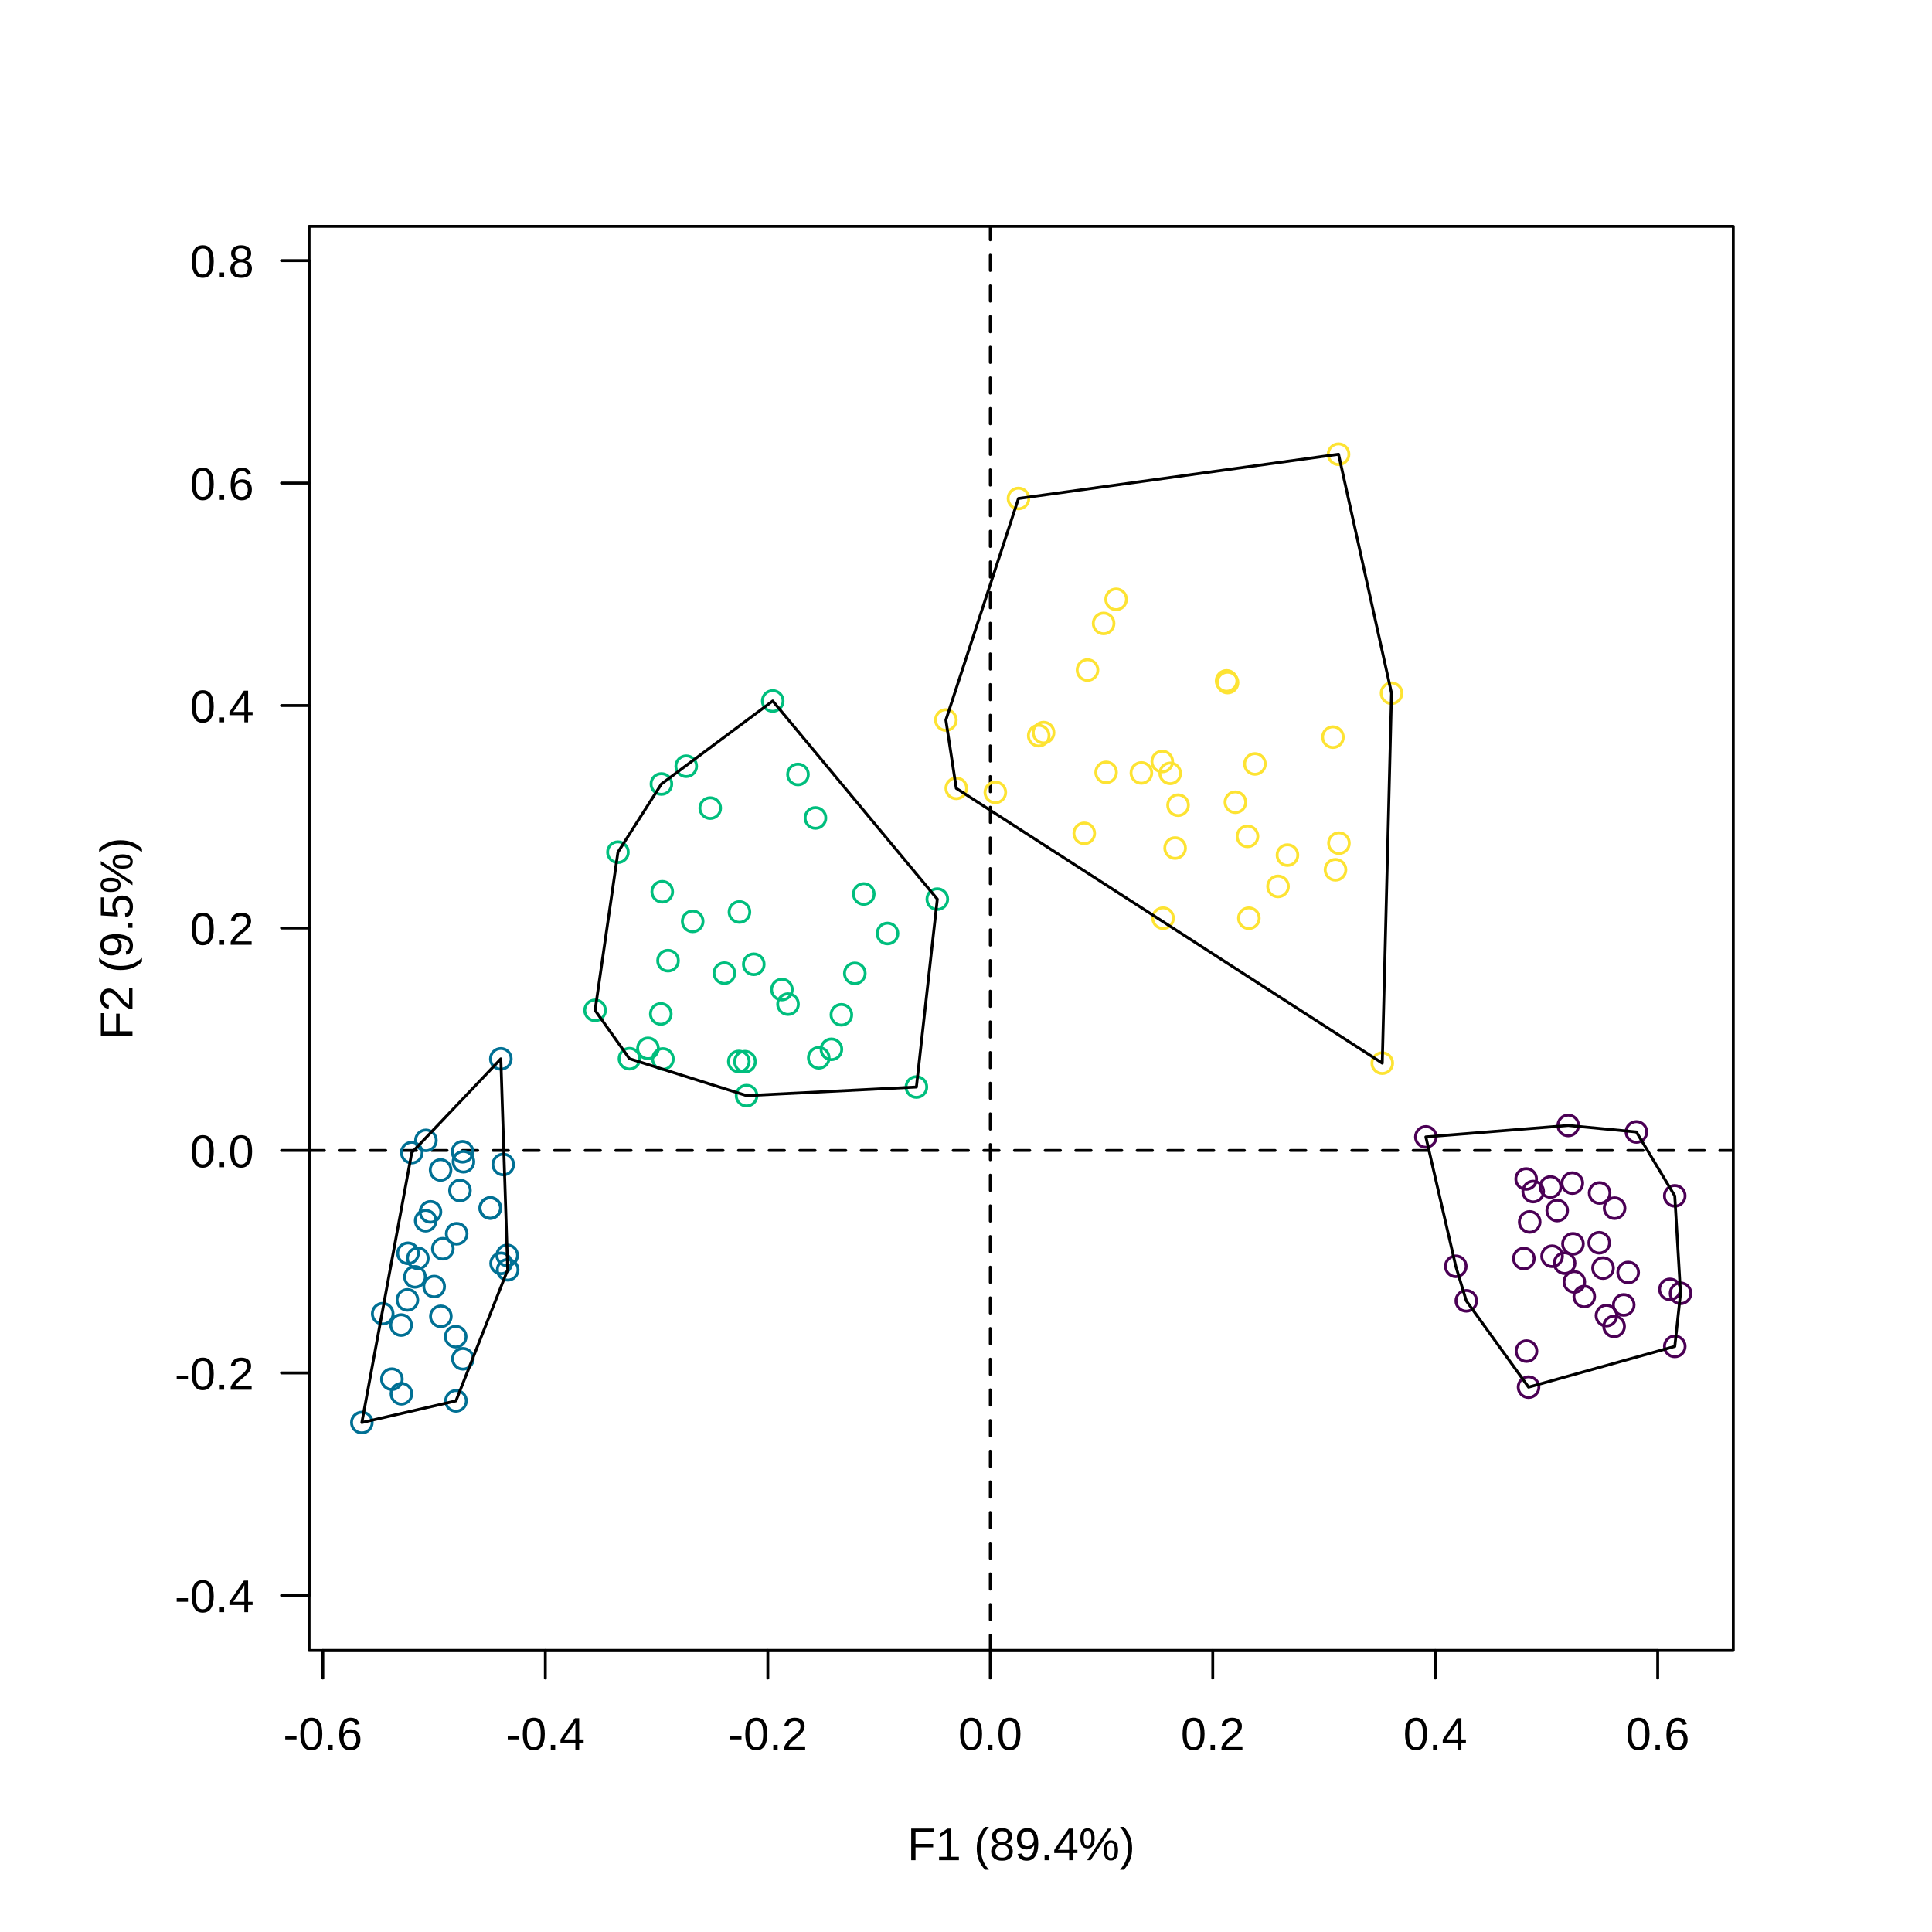
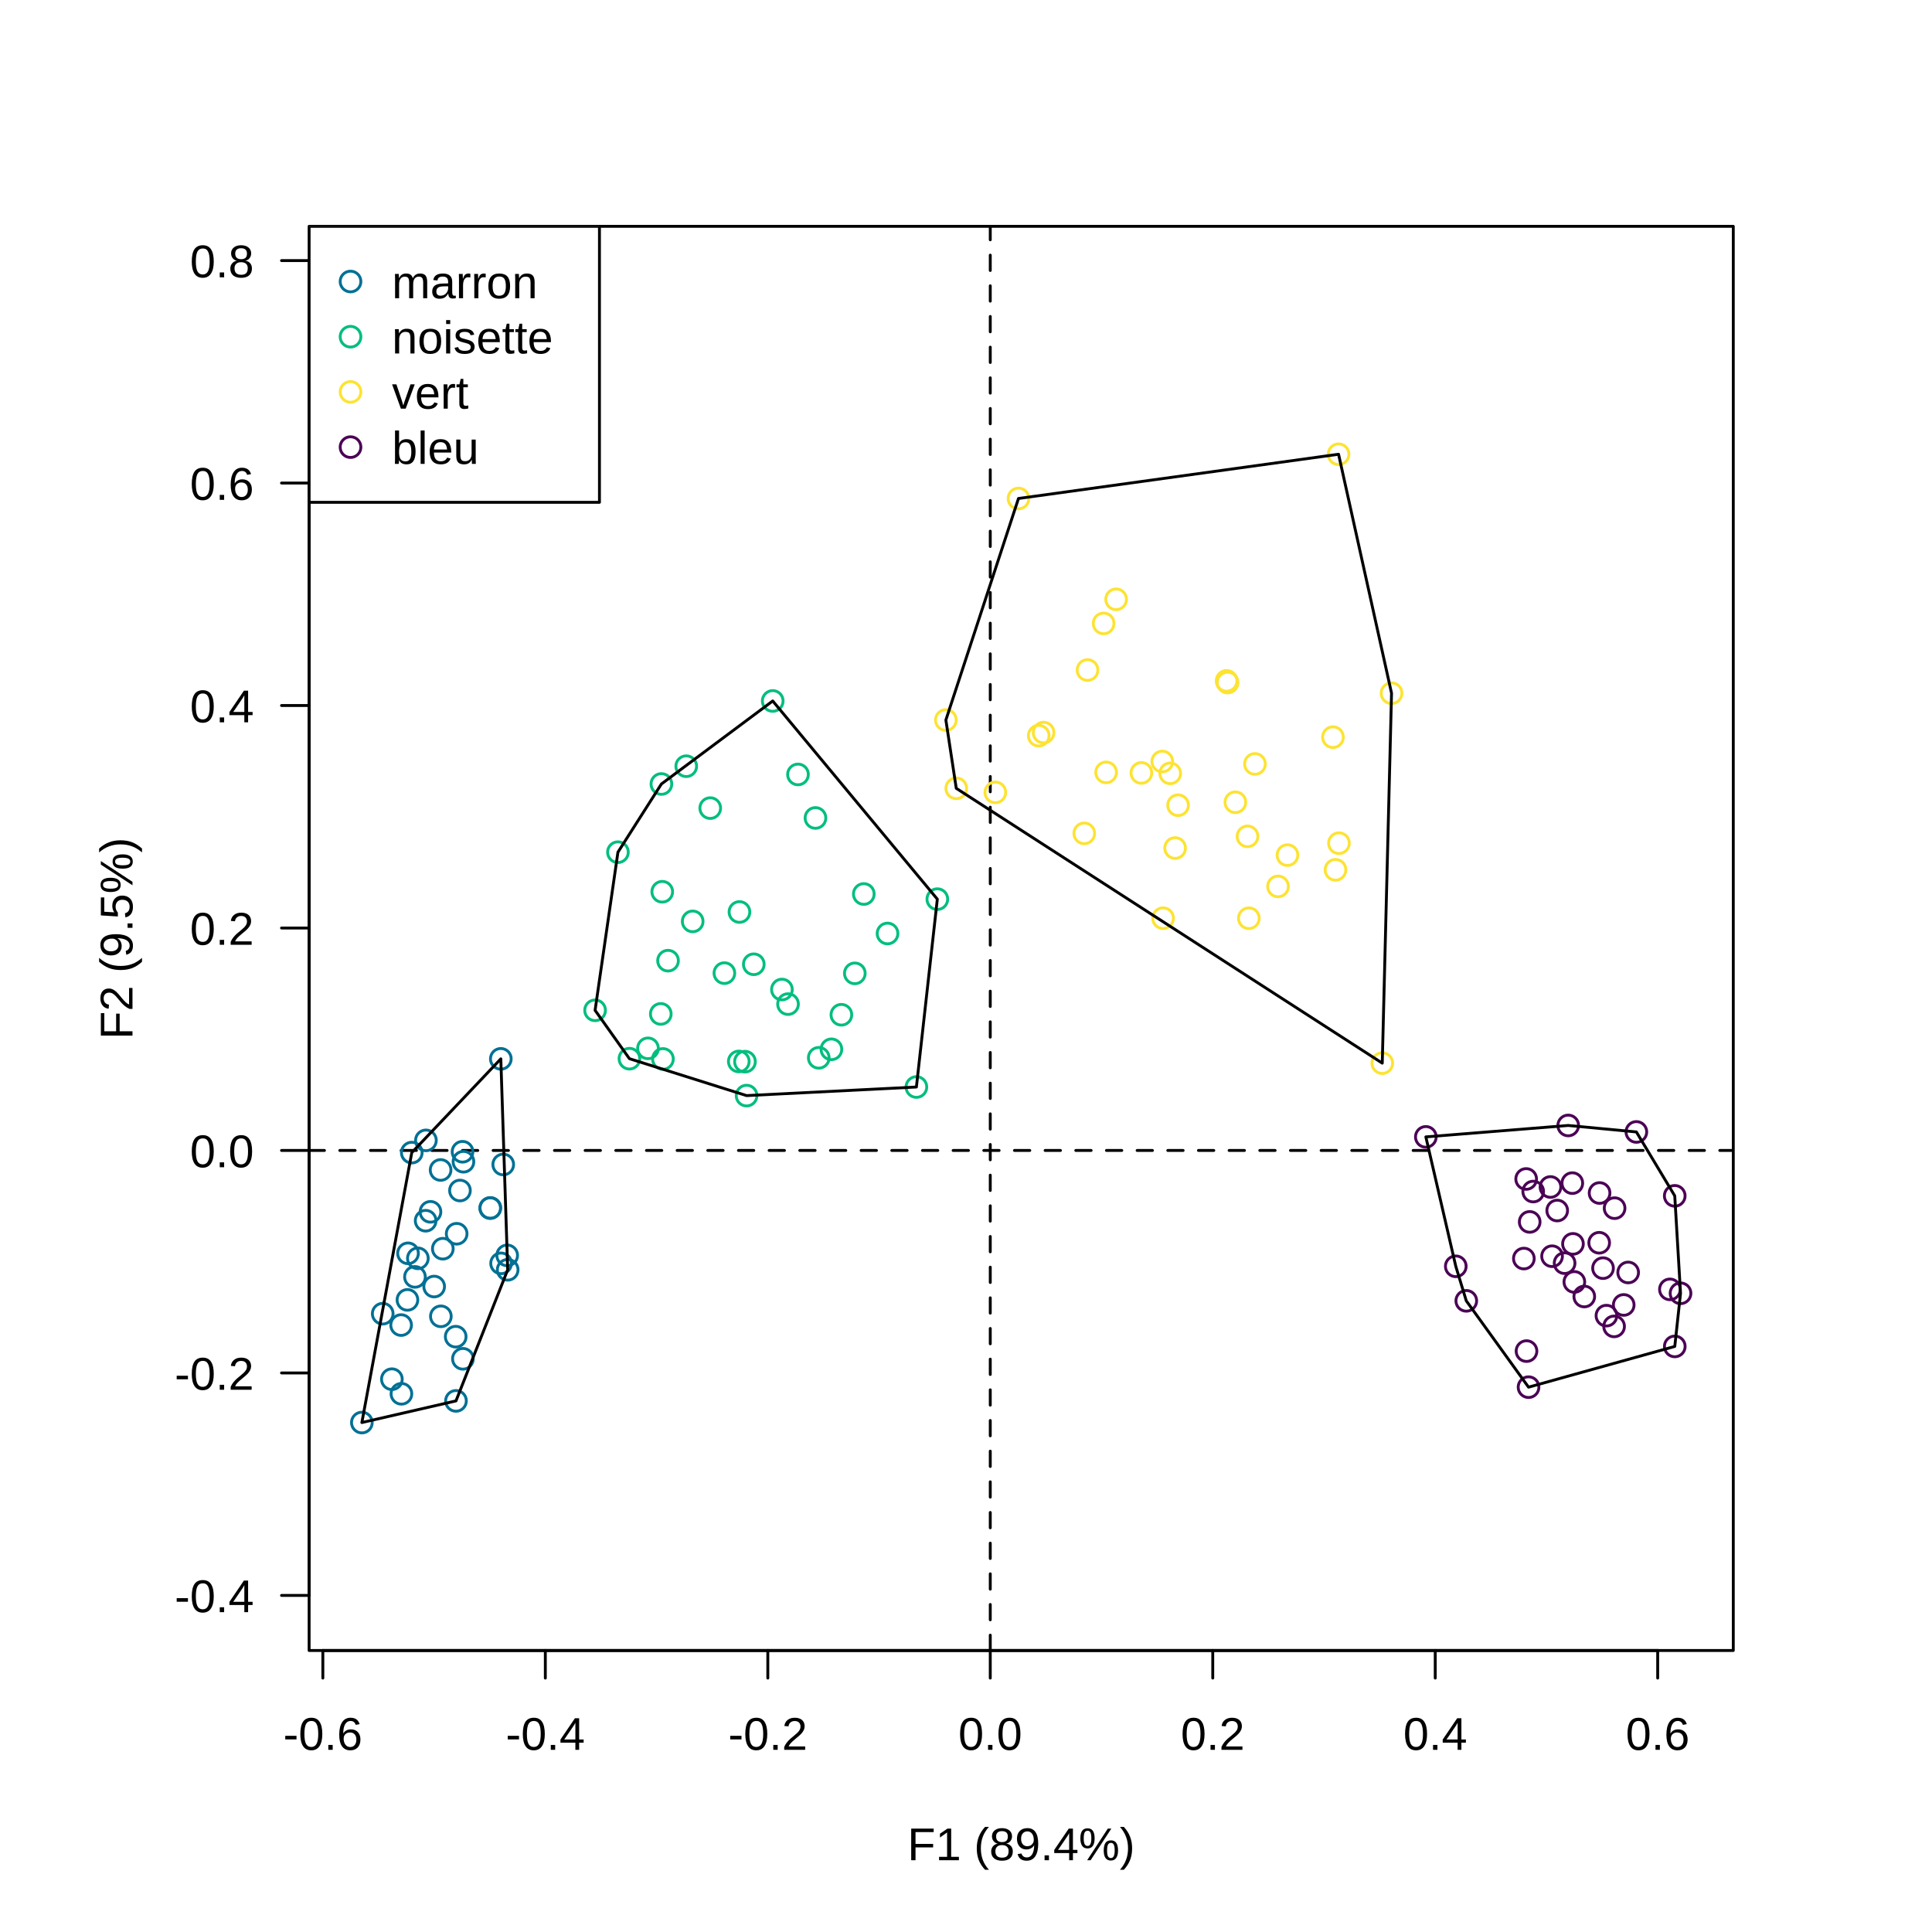
<svg xmlns="http://www.w3.org/2000/svg" class="svglite" width="504.00pt" height="504.00pt" viewBox="0 0 504.00 504.00">
  <defs>
    <style type="text/css">
    .svglite line, .svglite polyline, .svglite polygon, .svglite path, .svglite rect, .svglite circle {
      fill: none;
      stroke: #000000;
      stroke-linecap: round;
      stroke-linejoin: round;
      stroke-miterlimit: 10.00;
    }
    .svglite text {
      white-space: pre;
    }
  </style>
  </defs>
  <rect width="100%" height="100%" style="stroke: none; fill: #FFFFFF;" />
  <defs>
    <clipPath id="cpMC4wMHw1MDQuMDB8MC4wMHw1MDQuMDA=">
      <rect x="0.00" y="0.00" width="504.00" height="504.00" />
    </clipPath>
  </defs>
  <g clip-path="url(#cpMC4wMHw1MDQuMDB8MC4wMHw1MDQuMDA=)">
</g>
  <defs>
    <clipPath id="cpODAuNjR8NDUyLjE2fDU5LjA0fDQzMC41Ng==">
      <rect x="80.64" y="59.04" width="371.52" height="371.52" />
    </clipPath>
  </defs>
  <g clip-path="url(#cpODAuNjR8NDUyLjE2fDU5LjA0fDQzMC41Ng==)">
    <line x1="80.64" y1="300.12" x2="452.16" y2="300.12" style="stroke-width: 0.75; stroke-dasharray: 4.00,4.00;" />
    <line x1="258.33" y1="430.56" x2="258.33" y2="59.04" style="stroke-width: 0.75; stroke-dasharray: 4.00,4.00;" />
    <circle cx="115.52" cy="325.75" r="2.70" style="stroke-width: 0.75; stroke: #007094;" />
    <circle cx="196.64" cy="251.55" r="2.70" style="stroke-width: 0.75; stroke: #00BE7D;" />
    <circle cx="305.27" cy="201.74" r="2.70" style="stroke-width: 0.75; stroke: #FDE333;" />
    <circle cx="417.18" cy="324.20" r="2.70" style="stroke-width: 0.75; stroke: #4B0055;" />
    <circle cx="118.95" cy="365.45" r="2.70" style="stroke-width: 0.75; stroke: #007094;" />
    <circle cx="208.17" cy="202.03" r="2.70" style="stroke-width: 0.75; stroke: #00BE7D;" />
    <circle cx="307.32" cy="210.05" r="2.70" style="stroke-width: 0.75; stroke: #FDE333;" />
    <circle cx="397.53" cy="328.32" r="2.70" style="stroke-width: 0.75; stroke: #4B0055;" />
    <circle cx="114.94" cy="305.21" r="2.70" style="stroke-width: 0.75; stroke: #007094;" />
    <circle cx="223.00" cy="253.92" r="2.70" style="stroke-width: 0.75; stroke: #00BE7D;" />
    <circle cx="348.39" cy="226.91" r="2.70" style="stroke-width: 0.75; stroke: #FDE333;" />
    <circle cx="399.97" cy="310.84" r="2.70" style="stroke-width: 0.75; stroke: #4B0055;" />
    <circle cx="132.44" cy="331.25" r="2.70" style="stroke-width: 0.75; stroke: #007094;" />
    <circle cx="231.53" cy="243.52" r="2.70" style="stroke-width: 0.75; stroke: #00BE7D;" />
    <circle cx="363.01" cy="180.84" r="2.70" style="stroke-width: 0.75; stroke: #FDE333;" />
    <circle cx="410.17" cy="308.64" r="2.70" style="stroke-width: 0.75; stroke: #4B0055;" />
    <circle cx="119.99" cy="310.57" r="2.70" style="stroke-width: 0.75; stroke: #007094;" />
    <circle cx="239.06" cy="283.57" r="2.70" style="stroke-width: 0.75; stroke: #00BE7D;" />
    <circle cx="360.59" cy="277.34" r="2.70" style="stroke-width: 0.75; stroke: #FDE333;" />
    <circle cx="436.90" cy="351.24" r="2.70" style="stroke-width: 0.75; stroke: #4B0055;" />
    <circle cx="111.04" cy="318.45" r="2.70" style="stroke-width: 0.75; stroke: #007094;" />
    <circle cx="194.34" cy="276.95" r="2.70" style="stroke-width: 0.75; stroke: #00BE7D;" />
    <circle cx="259.65" cy="206.71" r="2.70" style="stroke-width: 0.75; stroke: #FDE333;" />
    <circle cx="409.10" cy="293.60" r="2.70" style="stroke-width: 0.75; stroke: #4B0055;" />
    <circle cx="112.30" cy="316.13" r="2.70" style="stroke-width: 0.75; stroke: #007094;" />
    <circle cx="180.70" cy="240.36" r="2.70" style="stroke-width: 0.75; stroke: #00BE7D;" />
    <circle cx="297.75" cy="201.63" r="2.70" style="stroke-width: 0.75; stroke: #FDE333;" />
    <circle cx="371.96" cy="296.58" r="2.70" style="stroke-width: 0.75; stroke: #4B0055;" />
    <circle cx="130.72" cy="329.57" r="2.70" style="stroke-width: 0.75; stroke: #007094;" />
    <circle cx="172.76" cy="232.63" r="2.70" style="stroke-width: 0.75; stroke: #00BE7D;" />
    <circle cx="291.16" cy="156.34" r="2.70" style="stroke-width: 0.75; stroke: #FDE333;" />
    <circle cx="382.51" cy="339.35" r="2.70" style="stroke-width: 0.75; stroke: #4B0055;" />
    <circle cx="118.88" cy="348.70" r="2.70" style="stroke-width: 0.75; stroke: #007094;" />
    <circle cx="192.73" cy="276.90" r="2.70" style="stroke-width: 0.75; stroke: #00BE7D;" />
    <circle cx="288.55" cy="201.49" r="2.70" style="stroke-width: 0.75; stroke: #FDE333;" />
    <circle cx="406.23" cy="315.79" r="2.70" style="stroke-width: 0.75; stroke: #4B0055;" />
    <circle cx="111.11" cy="297.49" r="2.70" style="stroke-width: 0.75; stroke: #007094;" />
    <circle cx="194.76" cy="285.81" r="2.70" style="stroke-width: 0.75; stroke: #00BE7D;" />
    <circle cx="335.86" cy="223.07" r="2.70" style="stroke-width: 0.75; stroke: #FDE333;" />
    <circle cx="379.77" cy="330.34" r="2.70" style="stroke-width: 0.75; stroke: #4B0055;" />
    <circle cx="99.84" cy="342.70" r="2.70" style="stroke-width: 0.75; stroke: #007094;" />
    <circle cx="185.28" cy="210.81" r="2.70" style="stroke-width: 0.75; stroke: #00BE7D;" />
    <circle cx="303.41" cy="239.53" r="2.70" style="stroke-width: 0.75; stroke: #FDE333;" />
    <circle cx="421.07" cy="346.02" r="2.70" style="stroke-width: 0.75; stroke: #4B0055;" />
    <circle cx="130.65" cy="276.22" r="2.70" style="stroke-width: 0.75; stroke: #007094;" />
    <circle cx="203.98" cy="258.14" r="2.70" style="stroke-width: 0.75; stroke: #00BE7D;" />
    <circle cx="272.24" cy="191.11" r="2.70" style="stroke-width: 0.75; stroke: #FDE333;" />
    <circle cx="399.05" cy="318.76" r="2.70" style="stroke-width: 0.75; stroke: #4B0055;" />
    <circle cx="120.66" cy="300.46" r="2.70" style="stroke-width: 0.75; stroke: #007094;" />
    <circle cx="172.54" cy="204.52" r="2.70" style="stroke-width: 0.75; stroke: #00BE7D;" />
    <circle cx="246.75" cy="187.83" r="2.70" style="stroke-width: 0.75; stroke: #FDE333;" />
    <circle cx="426.88" cy="295.29" r="2.70" style="stroke-width: 0.75; stroke: #4B0055;" />
    <circle cx="120.76" cy="354.47" r="2.70" style="stroke-width: 0.75; stroke: #007094;" />
    <circle cx="205.57" cy="261.94" r="2.70" style="stroke-width: 0.75; stroke: #00BE7D;" />
    <circle cx="347.73" cy="192.30" r="2.70" style="stroke-width: 0.75; stroke: #FDE333;" />
    <circle cx="398.75" cy="361.87" r="2.70" style="stroke-width: 0.75; stroke: #4B0055;" />
    <circle cx="132.31" cy="327.49" r="2.70" style="stroke-width: 0.75; stroke: #007094;" />
    <circle cx="169.04" cy="273.48" r="2.70" style="stroke-width: 0.75; stroke: #00BE7D;" />
    <circle cx="303.20" cy="198.65" r="2.70" style="stroke-width: 0.75; stroke: #FDE333;" />
    <circle cx="410.70" cy="334.42" r="2.70" style="stroke-width: 0.75; stroke: #4B0055;" />
    <circle cx="131.28" cy="303.78" r="2.70" style="stroke-width: 0.75; stroke: #007094;" />
    <circle cx="174.27" cy="250.61" r="2.70" style="stroke-width: 0.75; stroke: #00BE7D;" />
    <circle cx="265.69" cy="130.04" r="2.70" style="stroke-width: 0.75; stroke: #FDE333;" />
    <circle cx="418.18" cy="330.82" r="2.70" style="stroke-width: 0.75; stroke: #4B0055;" />
    <circle cx="102.23" cy="359.79" r="2.70" style="stroke-width: 0.75; stroke: #007094;" />
    <circle cx="213.59" cy="275.95" r="2.70" style="stroke-width: 0.75; stroke: #00BE7D;" />
    <circle cx="325.79" cy="239.54" r="2.70" style="stroke-width: 0.75; stroke: #FDE333;" />
    <circle cx="438.40" cy="337.38" r="2.70" style="stroke-width: 0.75; stroke: #4B0055;" />
    <circle cx="127.92" cy="315.11" r="2.70" style="stroke-width: 0.75; stroke: #007094;" />
    <circle cx="161.20" cy="222.31" r="2.70" style="stroke-width: 0.75; stroke: #00BE7D;" />
    <circle cx="322.27" cy="209.28" r="2.70" style="stroke-width: 0.75; stroke: #FDE333;" />
    <circle cx="413.29" cy="338.22" r="2.70" style="stroke-width: 0.75; stroke: #4B0055;" />
    <circle cx="108.25" cy="333.10" r="2.70" style="stroke-width: 0.75; stroke: #007094;" />
    <circle cx="212.73" cy="213.38" r="2.70" style="stroke-width: 0.75; stroke: #00BE7D;" />
    <circle cx="349.29" cy="219.96" r="2.70" style="stroke-width: 0.75; stroke: #FDE333;" />
    <circle cx="417.28" cy="311.22" r="2.70" style="stroke-width: 0.75; stroke: #4B0055;" />
    <circle cx="109.01" cy="328.26" r="2.70" style="stroke-width: 0.75; stroke: #007094;" />
    <circle cx="192.90" cy="237.91" r="2.70" style="stroke-width: 0.75; stroke: #00BE7D;" />
    <circle cx="287.90" cy="162.63" r="2.70" style="stroke-width: 0.75; stroke: #FDE333;" />
    <circle cx="408.16" cy="329.52" r="2.70" style="stroke-width: 0.75; stroke: #4B0055;" />
    <circle cx="119.13" cy="321.85" r="2.70" style="stroke-width: 0.75; stroke: #007094;" />
    <circle cx="201.58" cy="182.86" r="2.70" style="stroke-width: 0.75; stroke: #00BE7D;" />
    <circle cx="349.19" cy="118.50" r="2.70" style="stroke-width: 0.75; stroke: #FDE333;" />
    <circle cx="421.20" cy="315.17" r="2.70" style="stroke-width: 0.75; stroke: #4B0055;" />
    <circle cx="120.90" cy="303.06" r="2.70" style="stroke-width: 0.75; stroke: #007094;" />
    <circle cx="172.94" cy="276.25" r="2.70" style="stroke-width: 0.75; stroke: #00BE7D;" />
    <circle cx="320.24" cy="178.06" r="2.70" style="stroke-width: 0.75; stroke: #FDE333;" />
    <circle cx="435.63" cy="336.36" r="2.70" style="stroke-width: 0.75; stroke: #4B0055;" />
    <circle cx="127.88" cy="315.16" r="2.70" style="stroke-width: 0.75; stroke: #007094;" />
    <circle cx="219.49" cy="264.72" r="2.70" style="stroke-width: 0.75; stroke: #00BE7D;" />
    <circle cx="319.98" cy="177.62" r="2.70" style="stroke-width: 0.75; stroke: #FDE333;" />
    <circle cx="424.74" cy="331.95" r="2.70" style="stroke-width: 0.75; stroke: #4B0055;" />
    <circle cx="104.64" cy="345.67" r="2.70" style="stroke-width: 0.75; stroke: #007094;" />
    <circle cx="188.97" cy="253.86" r="2.70" style="stroke-width: 0.75; stroke: #00BE7D;" />
    <circle cx="270.97" cy="191.91" r="2.70" style="stroke-width: 0.75; stroke: #FDE333;" />
    <circle cx="419.07" cy="343.21" r="2.70" style="stroke-width: 0.75; stroke: #4B0055;" />
    <circle cx="115.01" cy="343.39" r="2.70" style="stroke-width: 0.75; stroke: #007094;" />
    <circle cx="155.24" cy="263.56" r="2.70" style="stroke-width: 0.75; stroke: #00BE7D;" />
    <circle cx="306.55" cy="221.23" r="2.70" style="stroke-width: 0.75; stroke: #FDE333;" />
    <circle cx="398.13" cy="307.56" r="2.70" style="stroke-width: 0.75; stroke: #4B0055;" />
    <circle cx="106.44" cy="326.95" r="2.70" style="stroke-width: 0.75; stroke: #007094;" />
    <circle cx="179.02" cy="199.88" r="2.70" style="stroke-width: 0.75; stroke: #00BE7D;" />
    <circle cx="325.44" cy="218.18" r="2.70" style="stroke-width: 0.75; stroke: #FDE333;" />
    <circle cx="410.34" cy="324.49" r="2.70" style="stroke-width: 0.75; stroke: #4B0055;" />
    <circle cx="106.29" cy="339.10" r="2.70" style="stroke-width: 0.75; stroke: #007094;" />
    <circle cx="225.34" cy="233.22" r="2.70" style="stroke-width: 0.75; stroke: #00BE7D;" />
    <circle cx="282.85" cy="217.40" r="2.70" style="stroke-width: 0.75; stroke: #FDE333;" />
    <circle cx="423.58" cy="340.42" r="2.70" style="stroke-width: 0.75; stroke: #4B0055;" />
    <circle cx="104.72" cy="363.60" r="2.70" style="stroke-width: 0.75; stroke: #007094;" />
    <circle cx="244.52" cy="234.56" r="2.70" style="stroke-width: 0.75; stroke: #00BE7D;" />
    <circle cx="333.40" cy="231.24" r="2.70" style="stroke-width: 0.75; stroke: #FDE333;" />
    <circle cx="436.89" cy="311.96" r="2.70" style="stroke-width: 0.75; stroke: #4B0055;" />
    <circle cx="113.26" cy="335.62" r="2.70" style="stroke-width: 0.75; stroke: #007094;" />
    <circle cx="172.38" cy="264.50" r="2.70" style="stroke-width: 0.75; stroke: #00BE7D;" />
    <circle cx="327.38" cy="199.29" r="2.70" style="stroke-width: 0.75; stroke: #FDE333;" />
    <circle cx="404.47" cy="309.65" r="2.70" style="stroke-width: 0.75; stroke: #4B0055;" />
    <circle cx="94.40" cy="371.10" r="2.70" style="stroke-width: 0.75; stroke: #007094;" />
    <circle cx="164.20" cy="276.18" r="2.70" style="stroke-width: 0.75; stroke: #00BE7D;" />
    <circle cx="283.70" cy="174.79" r="2.70" style="stroke-width: 0.75; stroke: #FDE333;" />
    <circle cx="398.22" cy="352.46" r="2.70" style="stroke-width: 0.75; stroke: #4B0055;" />
    <circle cx="107.42" cy="300.68" r="2.70" style="stroke-width: 0.75; stroke: #007094;" />
    <circle cx="216.89" cy="273.73" r="2.70" style="stroke-width: 0.75; stroke: #00BE7D;" />
    <circle cx="249.46" cy="205.65" r="2.70" style="stroke-width: 0.75; stroke: #FDE333;" />
    <circle cx="404.89" cy="327.71" r="2.70" style="stroke-width: 0.75; stroke: #4B0055;" />
  </g>
  <g clip-path="url(#cpMC4wMHw1MDQuMDB8MC4wMHw1MDQuMDA=)">
    <line x1="84.22" y1="430.56" x2="432.44" y2="430.56" style="stroke-width: 0.75;" />
    <line x1="84.22" y1="430.56" x2="84.22" y2="437.76" style="stroke-width: 0.75;" />
    <line x1="142.26" y1="430.56" x2="142.26" y2="437.76" style="stroke-width: 0.75;" />
    <line x1="200.30" y1="430.56" x2="200.30" y2="437.76" style="stroke-width: 0.75;" />
    <line x1="258.33" y1="430.56" x2="258.33" y2="437.76" style="stroke-width: 0.75;" />
    <line x1="316.37" y1="430.56" x2="316.37" y2="437.76" style="stroke-width: 0.75;" />
    <line x1="374.41" y1="430.56" x2="374.41" y2="437.76" style="stroke-width: 0.75;" />
    <line x1="432.44" y1="430.56" x2="432.44" y2="437.76" style="stroke-width: 0.75;" />
    <text x="84.22" y="456.48" text-anchor="middle" style="font-size: 12.00px; font-family: &quot;Arial&quot;;" textLength="23.43px" lengthAdjust="spacingAndGlyphs">-0.6</text>
    <text x="142.26" y="456.48" text-anchor="middle" style="font-size: 12.00px; font-family: &quot;Arial&quot;;" textLength="23.43px" lengthAdjust="spacingAndGlyphs">-0.4</text>
    <text x="200.30" y="456.48" text-anchor="middle" style="font-size: 12.00px; font-family: &quot;Arial&quot;;" textLength="23.43px" lengthAdjust="spacingAndGlyphs">-0.2</text>
    <text x="258.33" y="456.48" text-anchor="middle" style="font-size: 12.00px; font-family: &quot;Arial&quot;;" textLength="19.09px" lengthAdjust="spacingAndGlyphs">0.0</text>
    <text x="316.37" y="456.48" text-anchor="middle" style="font-size: 12.00px; font-family: &quot;Arial&quot;;" textLength="19.09px" lengthAdjust="spacingAndGlyphs">0.2</text>
    <text x="374.41" y="456.48" text-anchor="middle" style="font-size: 12.00px; font-family: &quot;Arial&quot;;" textLength="19.09px" lengthAdjust="spacingAndGlyphs">0.4</text>
    <text x="432.44" y="456.48" text-anchor="middle" style="font-size: 12.00px; font-family: &quot;Arial&quot;;" textLength="19.09px" lengthAdjust="spacingAndGlyphs">0.6</text>
    <line x1="80.64" y1="416.20" x2="80.64" y2="67.98" style="stroke-width: 0.75;" />
    <line x1="80.64" y1="416.20" x2="73.44" y2="416.20" style="stroke-width: 0.75;" />
    <line x1="80.64" y1="358.16" x2="73.44" y2="358.16" style="stroke-width: 0.75;" />
    <line x1="80.64" y1="300.12" x2="73.44" y2="300.12" style="stroke-width: 0.75;" />
    <line x1="80.64" y1="242.09" x2="73.44" y2="242.09" style="stroke-width: 0.75;" />
    <line x1="80.64" y1="184.05" x2="73.44" y2="184.05" style="stroke-width: 0.75;" />
    <line x1="80.64" y1="126.01" x2="73.44" y2="126.01" style="stroke-width: 0.75;" />
    <line x1="80.64" y1="67.98" x2="73.44" y2="67.98" style="stroke-width: 0.75;" />
    <text x="66.24" y="420.57" text-anchor="end" style="font-size: 12.00px; font-family: &quot;Arial&quot;;" textLength="23.43px" lengthAdjust="spacingAndGlyphs">-0.4</text>
    <text x="66.24" y="362.54" text-anchor="end" style="font-size: 12.00px; font-family: &quot;Arial&quot;;" textLength="23.43px" lengthAdjust="spacingAndGlyphs">-0.2</text>
    <text x="66.24" y="304.50" text-anchor="end" style="font-size: 12.00px; font-family: &quot;Arial&quot;;" textLength="19.09px" lengthAdjust="spacingAndGlyphs">0.0</text>
    <text x="66.24" y="246.46" text-anchor="end" style="font-size: 12.00px; font-family: &quot;Arial&quot;;" textLength="19.09px" lengthAdjust="spacingAndGlyphs">0.2</text>
    <text x="66.24" y="188.43" text-anchor="end" style="font-size: 12.00px; font-family: &quot;Arial&quot;;" textLength="19.09px" lengthAdjust="spacingAndGlyphs">0.4</text>
    <text x="66.24" y="130.39" text-anchor="end" style="font-size: 12.00px; font-family: &quot;Arial&quot;;" textLength="19.09px" lengthAdjust="spacingAndGlyphs">0.6</text>
    <text x="66.24" y="72.35" text-anchor="end" style="font-size: 12.00px; font-family: &quot;Arial&quot;;" textLength="19.09px" lengthAdjust="spacingAndGlyphs">0.8</text>
    <polygon points="80.64,430.56 452.16,430.56 452.16,59.04 80.64,59.04 " style="stroke-width: 0.75;" />
    <text x="266.40" y="485.28" text-anchor="middle" style="font-size: 12.00px; font-family: &quot;Arial&quot;;" textLength="65.86px" lengthAdjust="spacingAndGlyphs">F1 (89.4%)</text>
    <text transform="translate(34.56,244.80) rotate(-90)" text-anchor="middle" style="font-size: 12.00px; font-family: &quot;Arial&quot;;" textLength="58.22px" lengthAdjust="spacingAndGlyphs">F2 (9.5%)</text>
  </g>
  <g clip-path="url(#cpODAuNjR8NDUyLjE2fDU5LjA0fDQzMC41Ng==)">
+     <rect x="80.64" y="59.04" width="75.74" height="72.00" style="stroke-width: 0.75; fill: #FFFFFF;" />
+     <circle cx="91.44" cy="73.44" r="2.70" style="stroke-width: 0.75; stroke: #007094;" />
+     <circle cx="91.44" cy="87.84" r="2.70" style="stroke-width: 0.75; stroke: #00BE7D;" />
+     <circle cx="91.44" cy="102.24" r="2.70" style="stroke-width: 0.75; stroke: #FDE333;" />
+     <circle cx="91.44" cy="116.64" r="2.70" style="stroke-width: 0.75; stroke: #4B0055;" />
+     <text x="102.24" y="77.81" style="font-size: 12.00px; font-family: &quot;Arial&quot;;" textLength="43.39px" lengthAdjust="spacingAndGlyphs">marron</text>
+     <text x="102.24" y="92.21" style="font-size: 12.00px; font-family: &quot;Arial&quot;;" textLength="48.74px" lengthAdjust="spacingAndGlyphs">noisette</text>
+     <text x="102.24" y="106.61" style="font-size: 12.00px; font-family: &quot;Arial&quot;;" textLength="24.13px" lengthAdjust="spacingAndGlyphs">vert</text>
+     <text x="102.24" y="121.01" style="font-size: 12.00px; font-family: &quot;Arial&quot;;" textLength="25.95px" lengthAdjust="spacingAndGlyphs">bleu</text>
    <polygon points="438.40,337.38 436.90,351.24 398.75,361.87 382.51,339.35 379.77,330.34 371.96,296.58 409.10,293.60 426.88,295.29 436.89,311.96 438.40,337.38 " style="stroke-width: 0.75;" />
    <polygon points="132.44,331.25 118.95,365.45 94.40,371.10 107.42,300.68 130.65,276.22 132.44,331.25 " style="stroke-width: 0.75;" />
    <polygon points="239.06,283.57 194.76,285.81 164.20,276.18 155.24,263.56 161.20,222.31 172.54,204.52 201.58,182.86 244.52,234.56 239.06,283.57 " style="stroke-width: 0.75;" />
    <polygon points="360.59,277.34 249.46,205.65 246.75,187.83 265.69,130.04 349.19,118.50 363.01,180.84 360.59,277.34 " style="stroke-width: 0.75;" />
  </g>
</svg>
